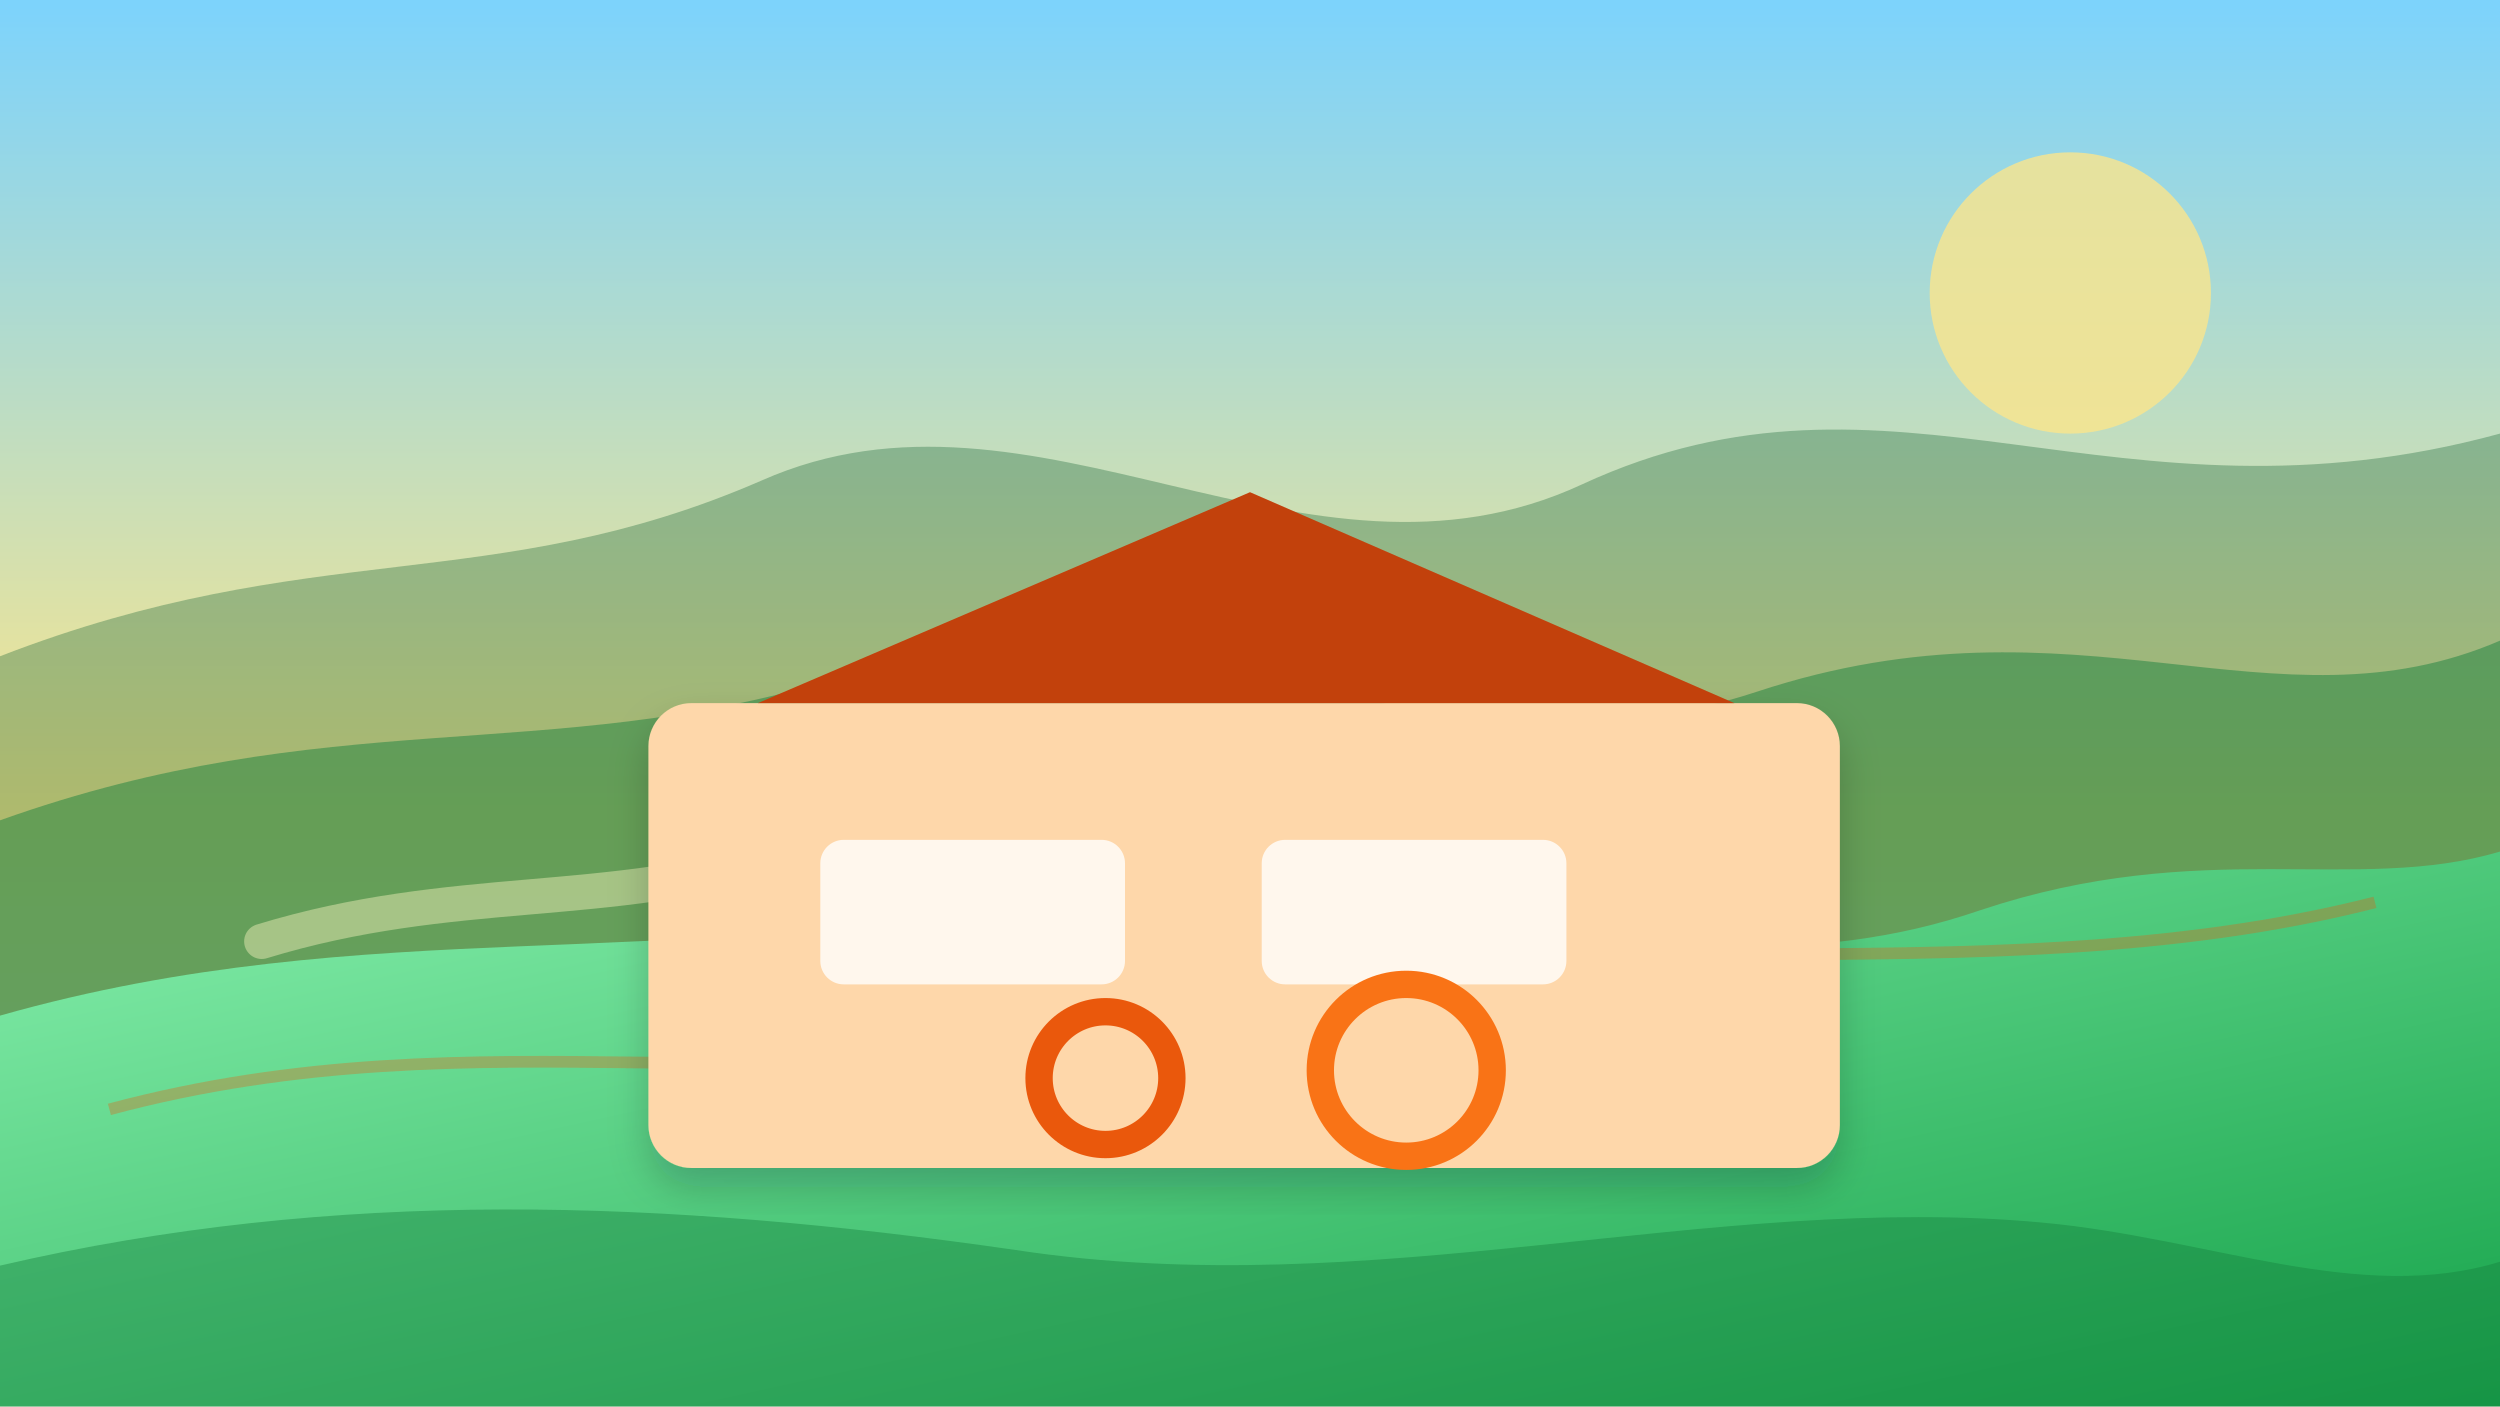
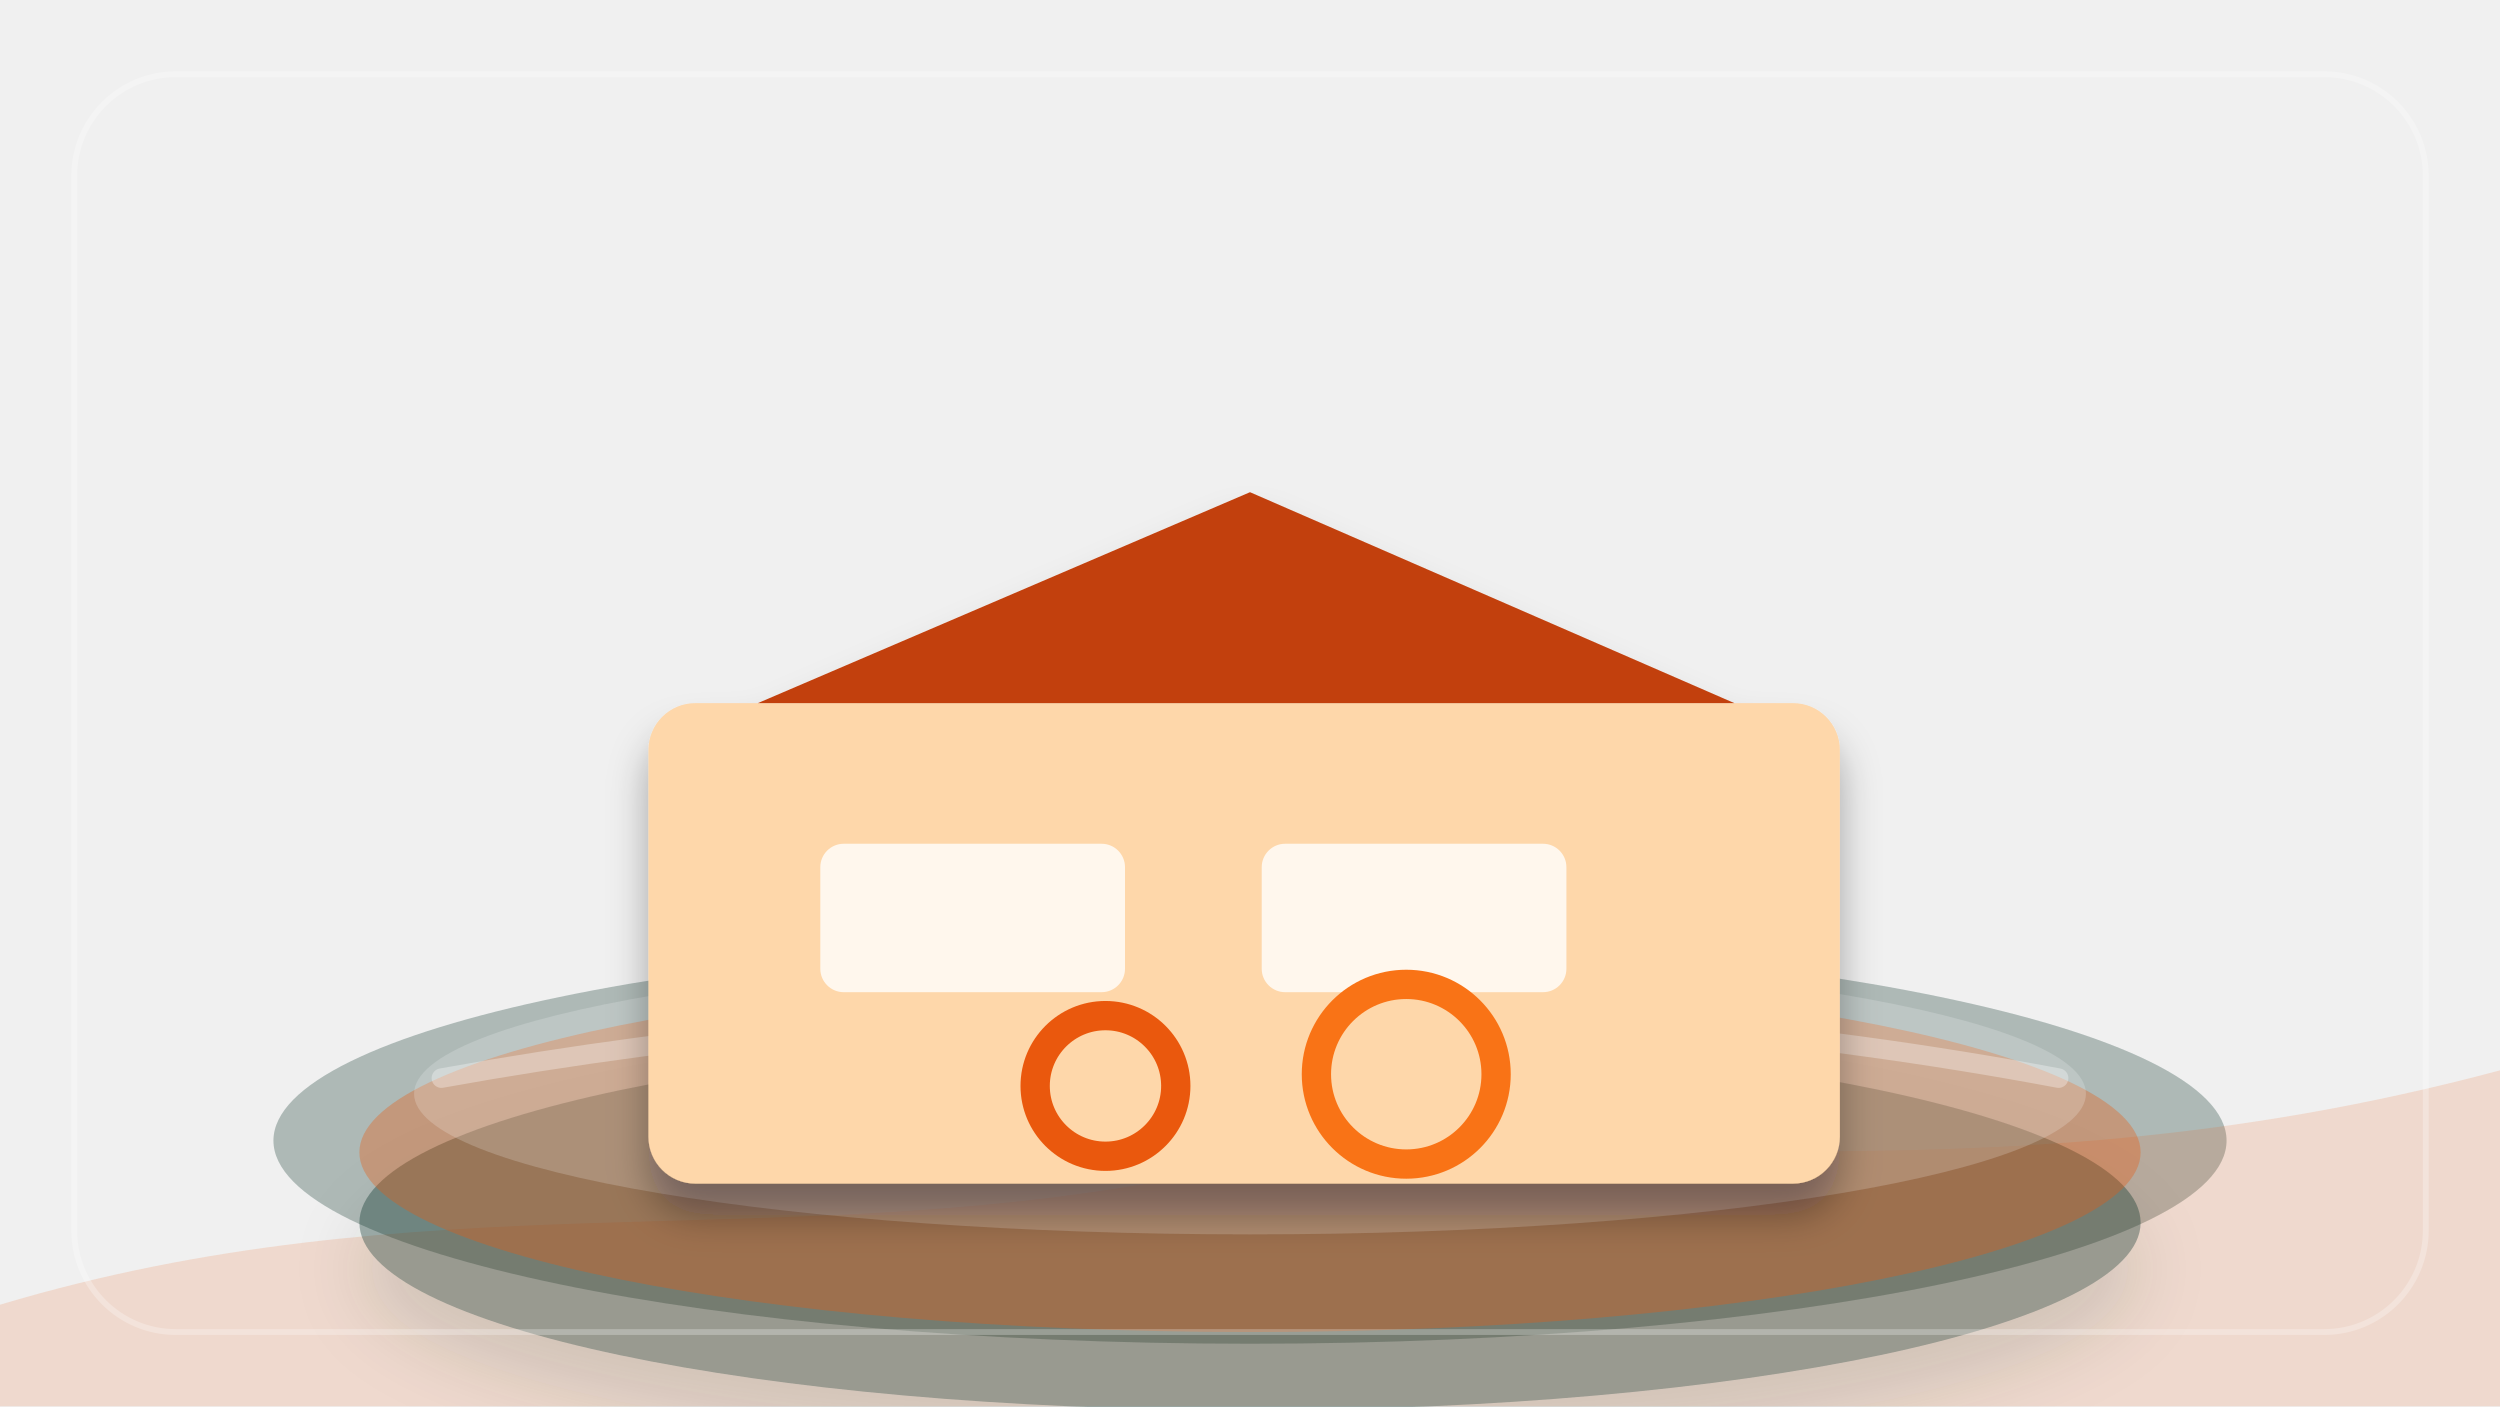
- <svg xmlns="http://www.w3.org/2000/svg" viewBox="0 0 1280 720" role="img" aria-label="maker_workshop marketplace preview">
+ <svg xmlns="http://www.w3.org/2000/svg" viewBox="0 0 1280 720" role="img" aria-label="maker_workshop marketplace render">
  <defs>
-     <linearGradient id="sky" x1="0" x2="0" y1="0" y2="1">
-       <stop offset="0%" stop-color="#7dd3fc" />
-       <stop offset="58%" stop-color="#fde68a" />
-       <stop offset="100%" stop-color="#fef3c7" />
+     <linearGradient id="glass" x1="0" x2="1" y1="0" y2="1">
+       <stop offset="0" stop-color="#f8fafc" stop-opacity="0.95" />
+       <stop offset="0.52" stop-color="#ea580c" stop-opacity="0.42" />
+       <stop offset="1" stop-color="#0f172a" stop-opacity="0.18" />
    </linearGradient>
-     <linearGradient id="grass" x1="0" x2="1" y1="0" y2="1">
-       <stop offset="0%" stop-color="#86efac" />
-       <stop offset="100%" stop-color="#16a34a" />
+     <linearGradient id="gold" x1="0" x2="1" y1="0" y2="1">
+       <stop offset="0" stop-color="#fff7ad" />
+       <stop offset="0.48" stop-color="#facc15" />
+       <stop offset="1" stop-color="#a16207" />
    </linearGradient>
-     <filter id="soft" x="-10%" y="-10%" width="120%" height="120%">
-       <feDropShadow dx="0" dy="10" stdDeviation="10" flood-color="#0f172a" flood-opacity="0.2" />
+     <linearGradient id="stone" x1="0" x2="1" y1="0" y2="1">
+       <stop offset="0" stop-color="#f8fafc" />
+       <stop offset="0.5" stop-color="#cbd5e1" />
+       <stop offset="1" stop-color="#64748b" />
+     </linearGradient>
+     <linearGradient id="wood" x1="0" x2="1" y1="0" y2="1">
+       <stop offset="0" stop-color="#f59e0b" />
+       <stop offset="0.5" stop-color="#a16207" />
+       <stop offset="1" stop-color="#451a03" />
+     </linearGradient>
+     <radialGradient id="water" cx="50%" cy="38%" r="64%">
+       <stop offset="0" stop-color="#ecfeff" />
+       <stop offset="0.46" stop-color="#ea580c" />
+       <stop offset="1" stop-color="#0369a1" />
+     </radialGradient>
+     <filter id="shadow" x="-40%" y="-40%" width="180%" height="180%">
+       <feDropShadow dx="0" dy="24" stdDeviation="18" flood-color="#052e16" flood-opacity="0.34" />
    </filter>
-     <filter id="glow" x="-40%" y="-40%" width="180%" height="180%">
-       <feGaussianBlur stdDeviation="6" result="blur" />
+     <filter id="lift" x="-25%" y="-30%" width="150%" height="170%">
+       <feDropShadow dx="0" dy="16" stdDeviation="10" flood-color="#020617" flood-opacity="0.32" />
+     </filter>
+     <filter id="glow" x="-70%" y="-70%" width="240%" height="240%">
+       <feGaussianBlur stdDeviation="10" result="blur" />
      <feMerge>
        <feMergeNode in="blur" />
        <feMergeNode in="SourceGraphic" />
      </feMerge>
    </filter>
  </defs>
-   <rect width="1280" height="720" fill="url(#sky)" />
-   <circle cx="1060" cy="150" r="72" fill="#fde68a" opacity="0.78" />
-   <path d="M0 336 C160 274 252 306 390 246 C530 184 668 314 810 248 C970 174 1082 276 1280 222 L1280 720 L0 720 Z" fill="#166534" opacity="0.34" />
-   <path d="M0 420 C168 360 280 392 426 348 C596 298 738 408 900 354 C1064 300 1164 378 1280 328 L1280 720 L0 720 Z" fill="#15803d" opacity="0.48" />
-   <path d="M0 520 C190 466 350 500 512 458 C674 418 840 526 1014 466 C1128 428 1206 458 1280 436 L1280 720 L0 720 Z" fill="url(#grass)" />
-   <path d="M0 648 C172 608 340 614 520 640 C704 668 876 610 1046 626 C1132 634 1208 668 1280 646 L1280 720 L0 720 Z" fill="#15803d" opacity="0.42" />
-   <path d="M134 482 C232 452 312 466 400 438" stroke="#fef9c3" stroke-width="18" stroke-linecap="round" opacity="0.42" />
-   <path d="M56 568 C250 516 408 572 586 520 C790 462 1012 514 1216 462" fill="none" stroke="#ea580c" stroke-width="6" opacity="0.32" />
-   <rect x="332" y="360" width="610" height="238" rx="22" fill="#fed7aa" filter="url(#soft)" />
-   <path d="M388 360 L640 252 L888 360 Z" fill="#c2410c" />
-   <rect x="420" y="430" width="156" height="74" rx="12" fill="#fff7ed" />
-   <rect x="646" y="430" width="156" height="74" rx="12" fill="#fff7ed" />
-   <circle cx="566" cy="552" r="34" fill="none" stroke="#ea580c" stroke-width="14" />
-   <circle cx="720" cy="548" r="44" fill="none" stroke="#f97316" stroke-width="14" />
+   <rect width="1280" height="720" fill="#ffffff" opacity="0.02" />
+   <ellipse cx="640" cy="584" rx="500" ry="104" fill="#022c22" opacity="0.28" />
+   <path d="M0 668 C214 604 392 642 598 604 C808 566 1004 622 1280 548 L1280 720 L0 720 Z" fill="#ea580c" opacity="0.15" />
+   <ellipse cx="640" cy="626" rx="456" ry="96" fill="#022c22" opacity="0.36" filter="url(#shadow)" />
+   <ellipse cx="640" cy="590" rx="456" ry="92" fill="#ea580c" opacity="0.34" />
+   <ellipse cx="640" cy="560" rx="428" ry="72" fill="#f8fafc" opacity="0.2" />
+   <path d="M226 552 C492 504 788 502 1054 552" fill="none" stroke="#ffffff" stroke-width="10" opacity="0.32" stroke-linecap="round" />
+   <g filter="url(#lift)">
+     <rect x="332" y="360" width="610" height="246" rx="24" fill="#fed7aa" />
+     <path d="M388 360 L640 252 L888 360 Z" fill="#c2410c" />
+     <rect x="420" y="432" width="156" height="76" rx="12" fill="#fff7ed" />
+     <rect x="646" y="432" width="156" height="76" rx="12" fill="#fff7ed" />
+     <circle cx="566" cy="556" r="36" fill="none" stroke="#ea580c" stroke-width="15" />
+     <circle cx="720" cy="550" r="46" fill="none" stroke="#f97316" stroke-width="15" />
+   </g>
+   <rect x="38" y="38" width="1204" height="644" rx="52" fill="none" stroke="#ffffff" stroke-opacity="0.26" stroke-width="3" />
</svg>
